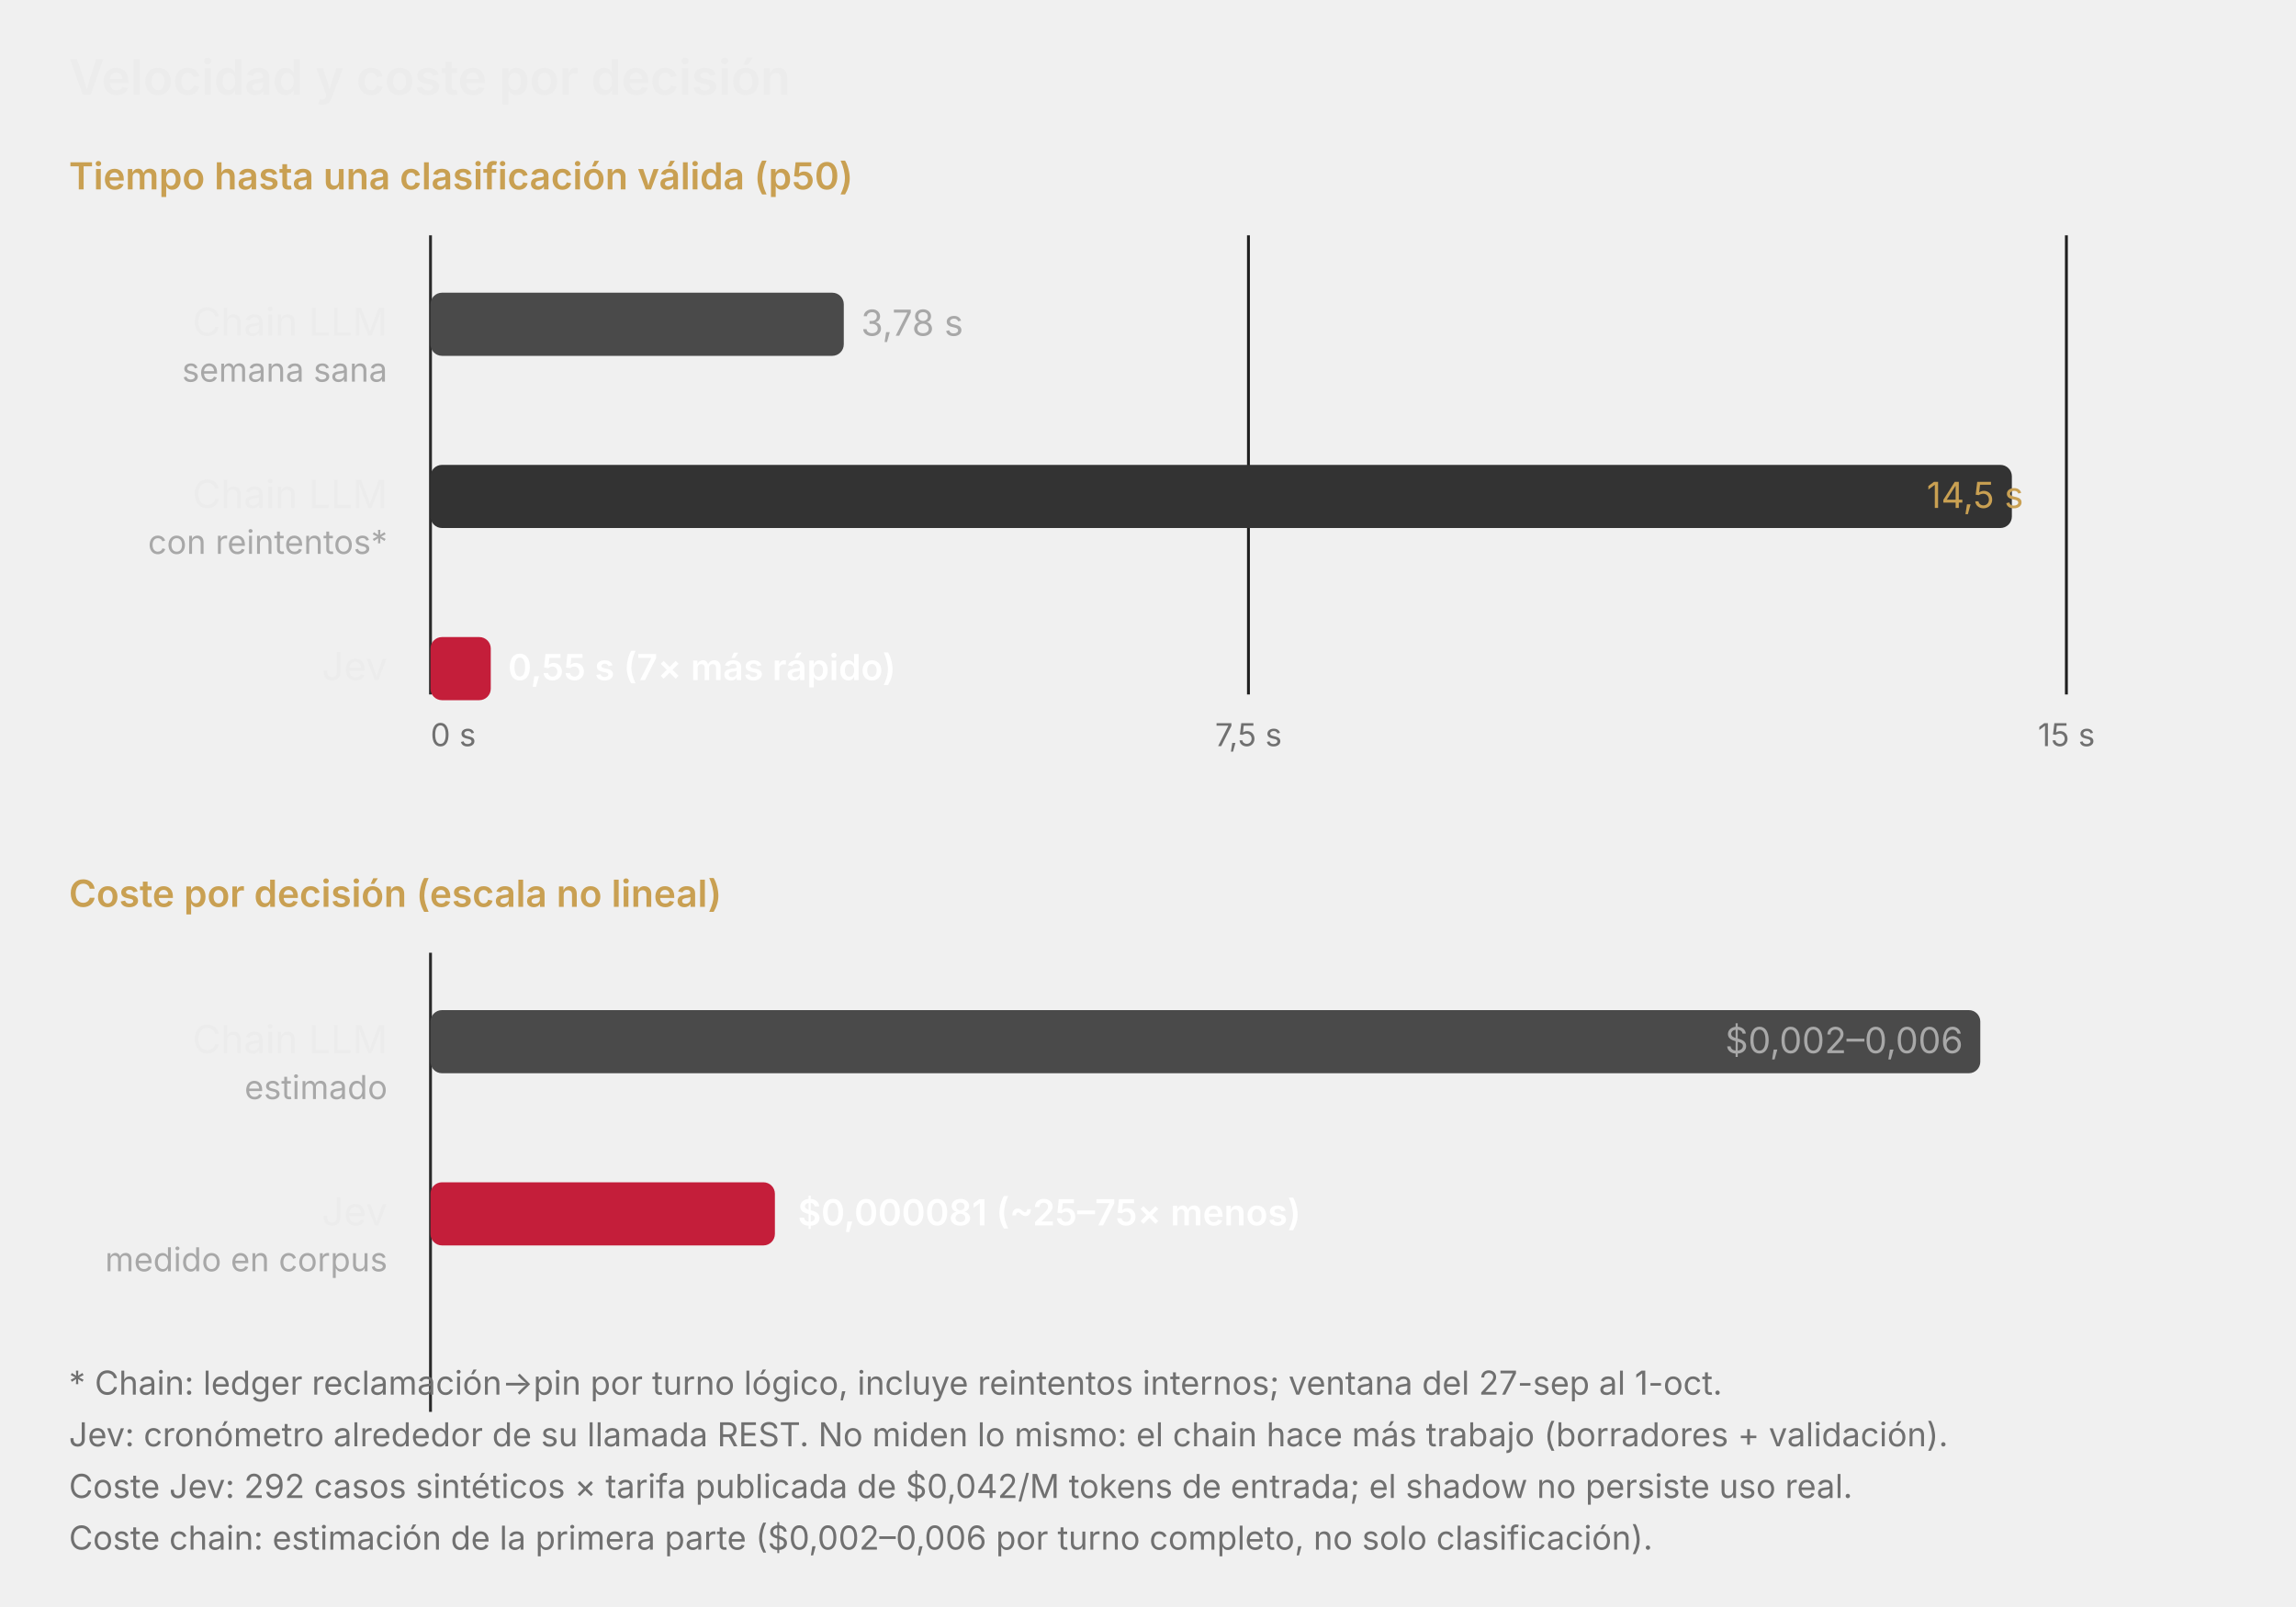
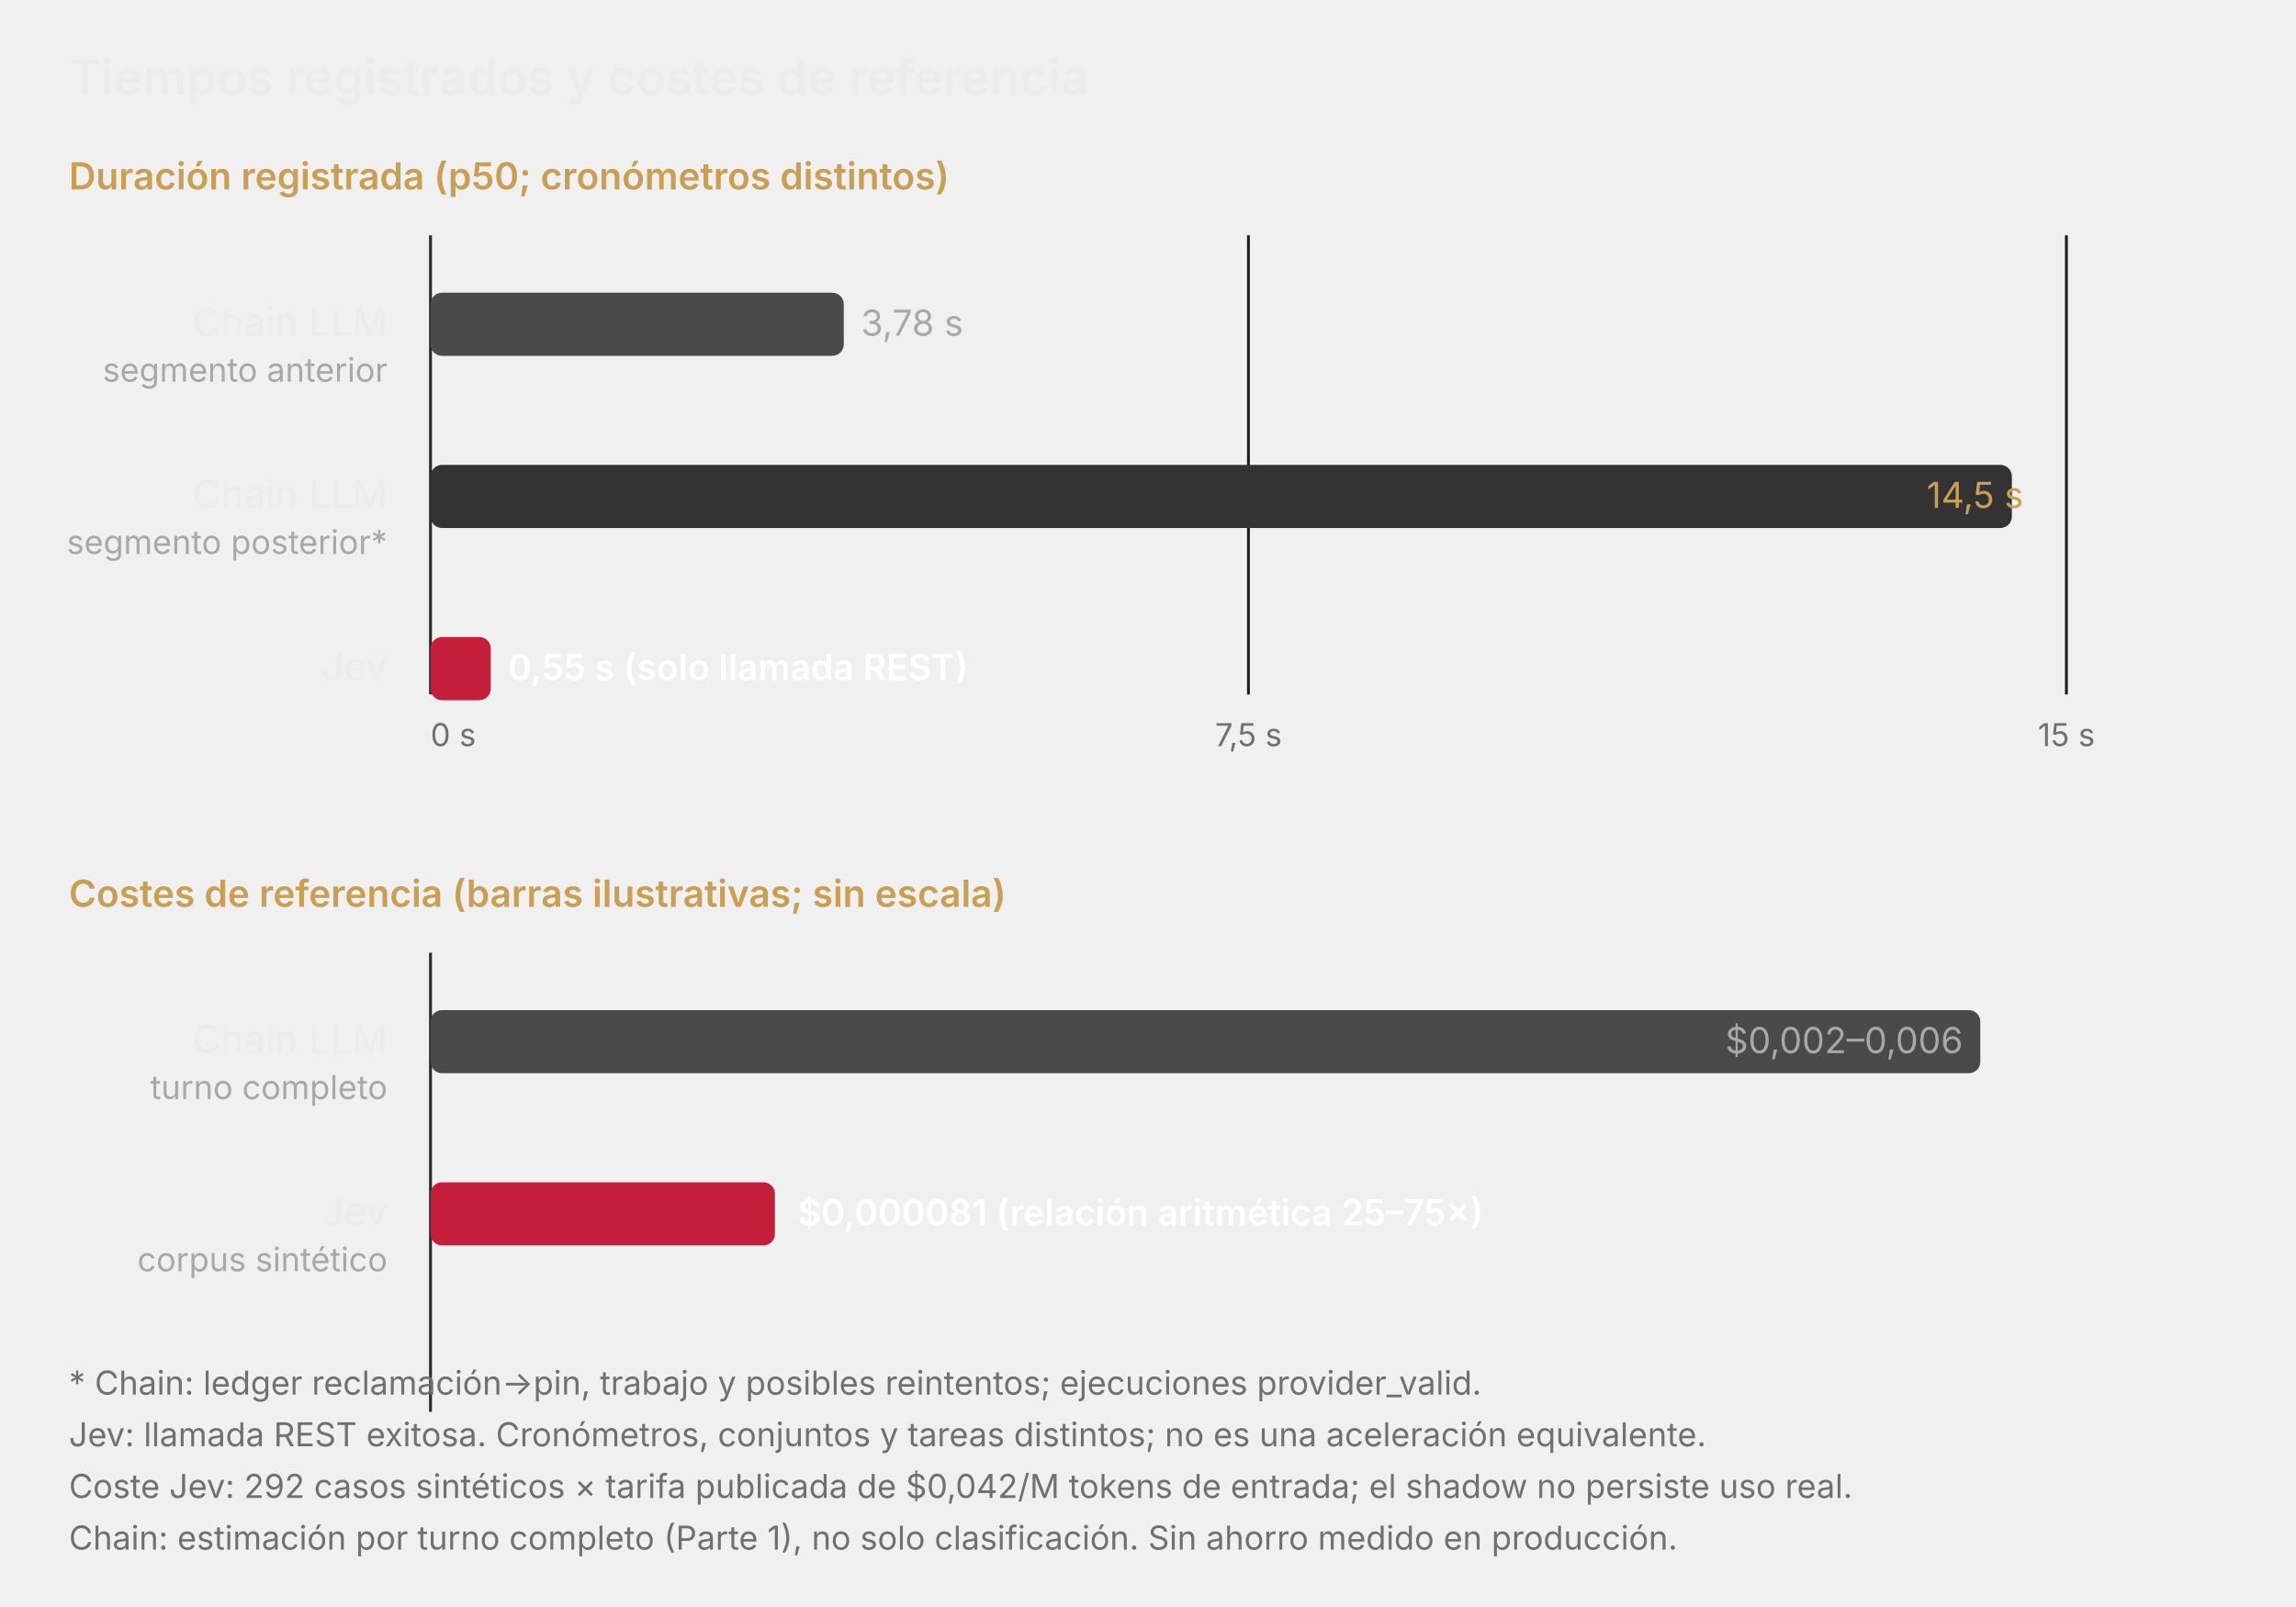
- <svg xmlns="http://www.w3.org/2000/svg" viewBox="0 0 800 560" role="img" aria-label="Comparativa de velocidad y coste: el chain LLM saludable tarda 3,78 segundos por decisión (p50) y Jev 0,55 segundos, unas 7 veces más rápido; durante la degradación el chain tardó 14,5 segundos. En coste, el chain se estima entre 0,002 y 0,006 dólares por turno y Jev midió 0,000081 dólares por decisión en el corpus sintético.">
-   <text x="24" y="33" font-family="Inter, system-ui, sans-serif" font-size="17" font-weight="600" fill="#ececec">Velocidad y coste por decisión</text>
-   <text x="24" y="66" font-family="Inter, system-ui, sans-serif" font-size="13" font-weight="600" fill="#c9a052">Tiempo hasta una clasificación válida (p50)</text>
+ <svg xmlns="http://www.w3.org/2000/svg" viewBox="0 0 800 560" role="img" aria-label="Tiempos registrados y costes de referencia: el ledger del chain LLM tiene p50 de 3,78 segundos en el segmento anterior y 14,5 en el posterior; Jev registra 0,55 segundos para su llamada REST. Los cronómetros, conjuntos y tareas son distintos. El coste estimado por turno completo del chain es de 0,002–0,006 dólares; Jev midió 0,000081 por caso sintético, no ahorro en producción.">
+   <text x="24" y="33" font-family="Inter, system-ui, sans-serif" font-size="17" font-weight="600" fill="#ececec">Tiempos registrados y costes de referencia</text>
+   <text x="24" y="66" font-family="Inter, system-ui, sans-serif" font-size="13" font-weight="600" fill="#c9a052">Duración registrada (p50; cronómetros distintos)</text>
  <line x1="150" y1="82" x2="150" y2="242" stroke="#2a2a2a" stroke-width="1" />
  <line x1="435" y1="82" x2="435" y2="242" stroke="#1f1f1f" stroke-width="1" />
  <line x1="720" y1="82" x2="720" y2="242" stroke="#1f1f1f" stroke-width="1" />
  <text x="135" y="117" text-anchor="end" font-family="Inter, system-ui, sans-serif" font-size="13.5" fill="#ececec">Chain LLM</text>
-   <text x="135" y="133" text-anchor="end" font-family="Inter, system-ui, sans-serif" font-size="11.5" fill="#a8a8a8">semana sana</text>
+   <text x="135" y="133" text-anchor="end" font-family="Inter, system-ui, sans-serif" font-size="11.5" fill="#a8a8a8">segmento anterior</text>
  <rect x="150" y="102" width="144" height="22" rx="4" fill="#4a4a4a" />
  <text x="300" y="117" font-family="Inter, ui-monospace, monospace" font-size="12.5" fill="#a8a8a8">3,78 s</text>
  <text x="135" y="177" text-anchor="end" font-family="Inter, system-ui, sans-serif" font-size="13.5" fill="#ececec">Chain LLM</text>
-   <text x="135" y="193" text-anchor="end" font-family="Inter, system-ui, sans-serif" font-size="11.5" fill="#a8a8a8">con reintentos*</text>
+   <text x="135" y="193" text-anchor="end" font-family="Inter, system-ui, sans-serif" font-size="11.5" fill="#a8a8a8">segmento posterior*</text>
  <rect x="150" y="162" width="551" height="22" rx="4" fill="#333333" />
  <text x="705" y="177" text-anchor="end" font-family="Inter, ui-monospace, monospace" font-size="12.5" fill="#c9a052">14,5 s</text>
  <text x="135" y="237" text-anchor="end" font-family="Inter, system-ui, sans-serif" font-size="13.5" fill="#ececec">Jev</text>
  <rect x="150" y="222" width="21" height="22" rx="4" fill="#C41E3A" />
-   <text x="177" y="237" font-family="Inter, ui-monospace, monospace" font-size="12.5" font-weight="600" fill="#ffffff">0,55 s  (7× más rápido)</text>
+   <text x="177" y="237" font-family="Inter, ui-monospace, monospace" font-size="12.5" font-weight="600" fill="#ffffff">0,55 s (solo llamada REST)</text>
  <text x="150" y="260" font-family="Inter, system-ui, sans-serif" font-size="11" fill="#707070">0 s</text>
  <text x="435" y="260" text-anchor="middle" font-family="Inter, system-ui, sans-serif" font-size="11" fill="#707070">7,5 s</text>
  <text x="720" y="260" text-anchor="middle" font-family="Inter, system-ui, sans-serif" font-size="11" fill="#707070">15 s</text>
-   <text x="24" y="316" font-family="Inter, system-ui, sans-serif" font-size="13" font-weight="600" fill="#c9a052">Coste por decisión (escala no lineal)</text>
+   <text x="24" y="316" font-family="Inter, system-ui, sans-serif" font-size="13" font-weight="600" fill="#c9a052">Costes de referencia (barras ilustrativas; sin escala)</text>
  <line x1="150" y1="332" x2="150" y2="492" stroke="#2a2a2a" stroke-width="1" />
  <text x="135" y="367" text-anchor="end" font-family="Inter, system-ui, sans-serif" font-size="13.5" fill="#ececec">Chain LLM</text>
-   <text x="135" y="383" text-anchor="end" font-family="Inter, system-ui, sans-serif" font-size="11.5" fill="#a8a8a8">estimado</text>
+   <text x="135" y="383" text-anchor="end" font-family="Inter, system-ui, sans-serif" font-size="11.5" fill="#a8a8a8">turno completo</text>
  <rect x="150" y="352" width="540" height="22" rx="4" fill="#4a4a4a" />
  <text x="684" y="367" text-anchor="end" font-family="Inter, ui-monospace, monospace" font-size="12.5" fill="#a8a8a8">$0,002–0,006</text>
  <text x="135" y="427" text-anchor="end" font-family="Inter, system-ui, sans-serif" font-size="13.5" fill="#ececec">Jev</text>
-   <text x="135" y="443" text-anchor="end" font-family="Inter, system-ui, sans-serif" font-size="11.5" fill="#a8a8a8">medido en corpus</text>
+   <text x="135" y="443" text-anchor="end" font-family="Inter, system-ui, sans-serif" font-size="11.5" fill="#a8a8a8">corpus sintético</text>
  <rect x="150" y="412" width="120" height="22" rx="4" fill="#C41E3A" />
-   <text x="278" y="427" font-family="Inter, ui-monospace, monospace" font-size="12.5" font-weight="600" fill="#ffffff">$0,000081  (~25–75× menos)</text>
-   <text x="24" y="486" font-family="Inter, system-ui, sans-serif" font-size="11.5" fill="#707070">* Chain: ledger reclamación→pin por turno lógico, incluye reintentos internos; ventana del 27-sep al 1-oct.</text>
-   <text x="24" y="504" font-family="Inter, system-ui, sans-serif" font-size="11.5" fill="#707070">Jev: cronómetro alrededor de su llamada REST. No miden lo mismo: el chain hace más trabajo (borradores + validación).</text>
+   <text x="278" y="427" font-family="Inter, ui-monospace, monospace" font-size="12.5" font-weight="600" fill="#ffffff">$0,000081 (relación aritmética 25–75×)</text>
+   <text x="24" y="486" font-family="Inter, system-ui, sans-serif" font-size="11.5" fill="#707070">* Chain: ledger reclamación→pin, trabajo y posibles reintentos; ejecuciones provider_valid.</text>
+   <text x="24" y="504" font-family="Inter, system-ui, sans-serif" font-size="11.5" fill="#707070">Jev: llamada REST exitosa. Cronómetros, conjuntos y tareas distintos; no es una aceleración equivalente.</text>
  <text x="24" y="522" font-family="Inter, system-ui, sans-serif" font-size="11.5" fill="#707070">Coste Jev: 292 casos sintéticos × tarifa publicada de $0,042/M tokens de entrada; el shadow no persiste uso real.</text>
-   <text x="24" y="540" font-family="Inter, system-ui, sans-serif" font-size="11.5" fill="#707070">Coste chain: estimación de la primera parte ($0,002–0,006 por turno completo, no solo clasificación).</text>
+   <text x="24" y="540" font-family="Inter, system-ui, sans-serif" font-size="11.5" fill="#707070">Chain: estimación por turno completo (Parte 1), no solo clasificación. Sin ahorro medido en producción.</text>
</svg>
